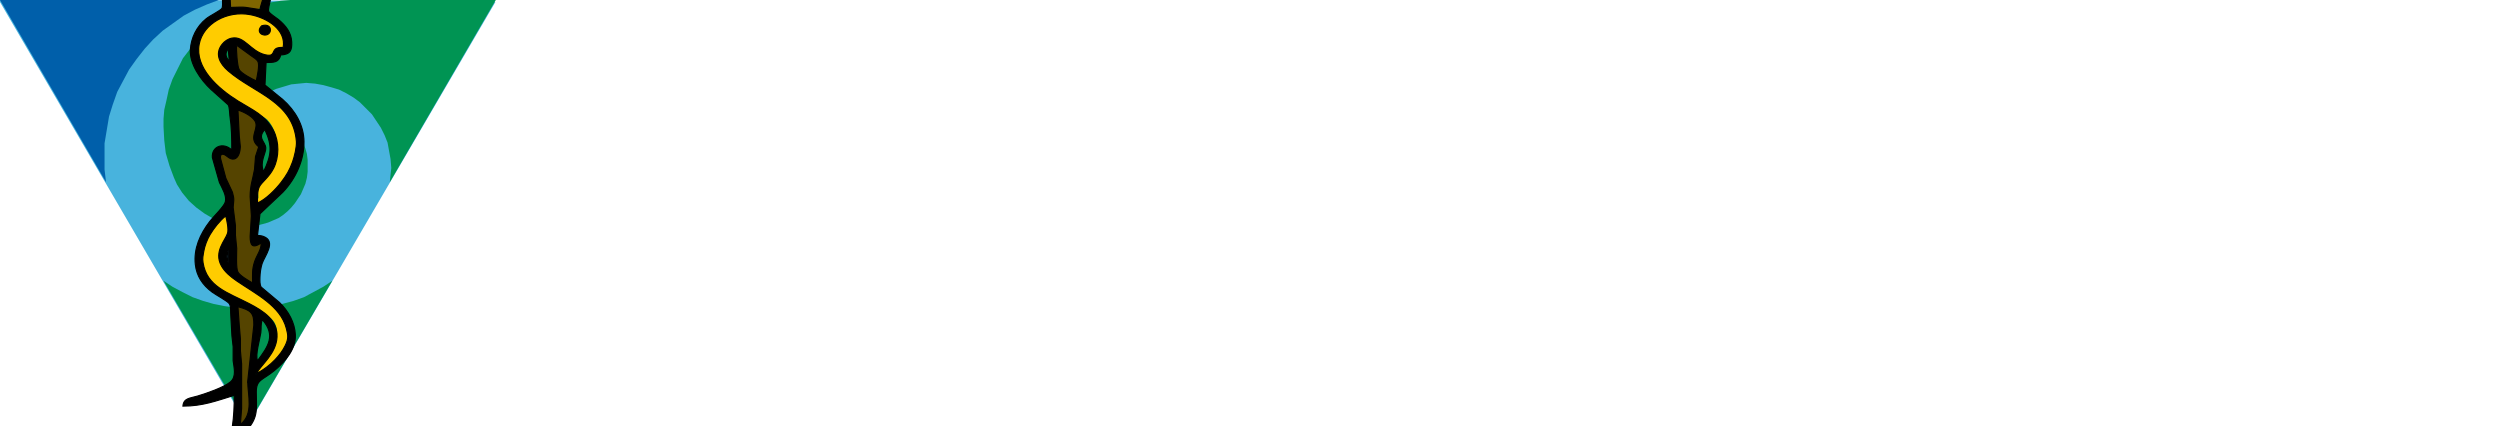
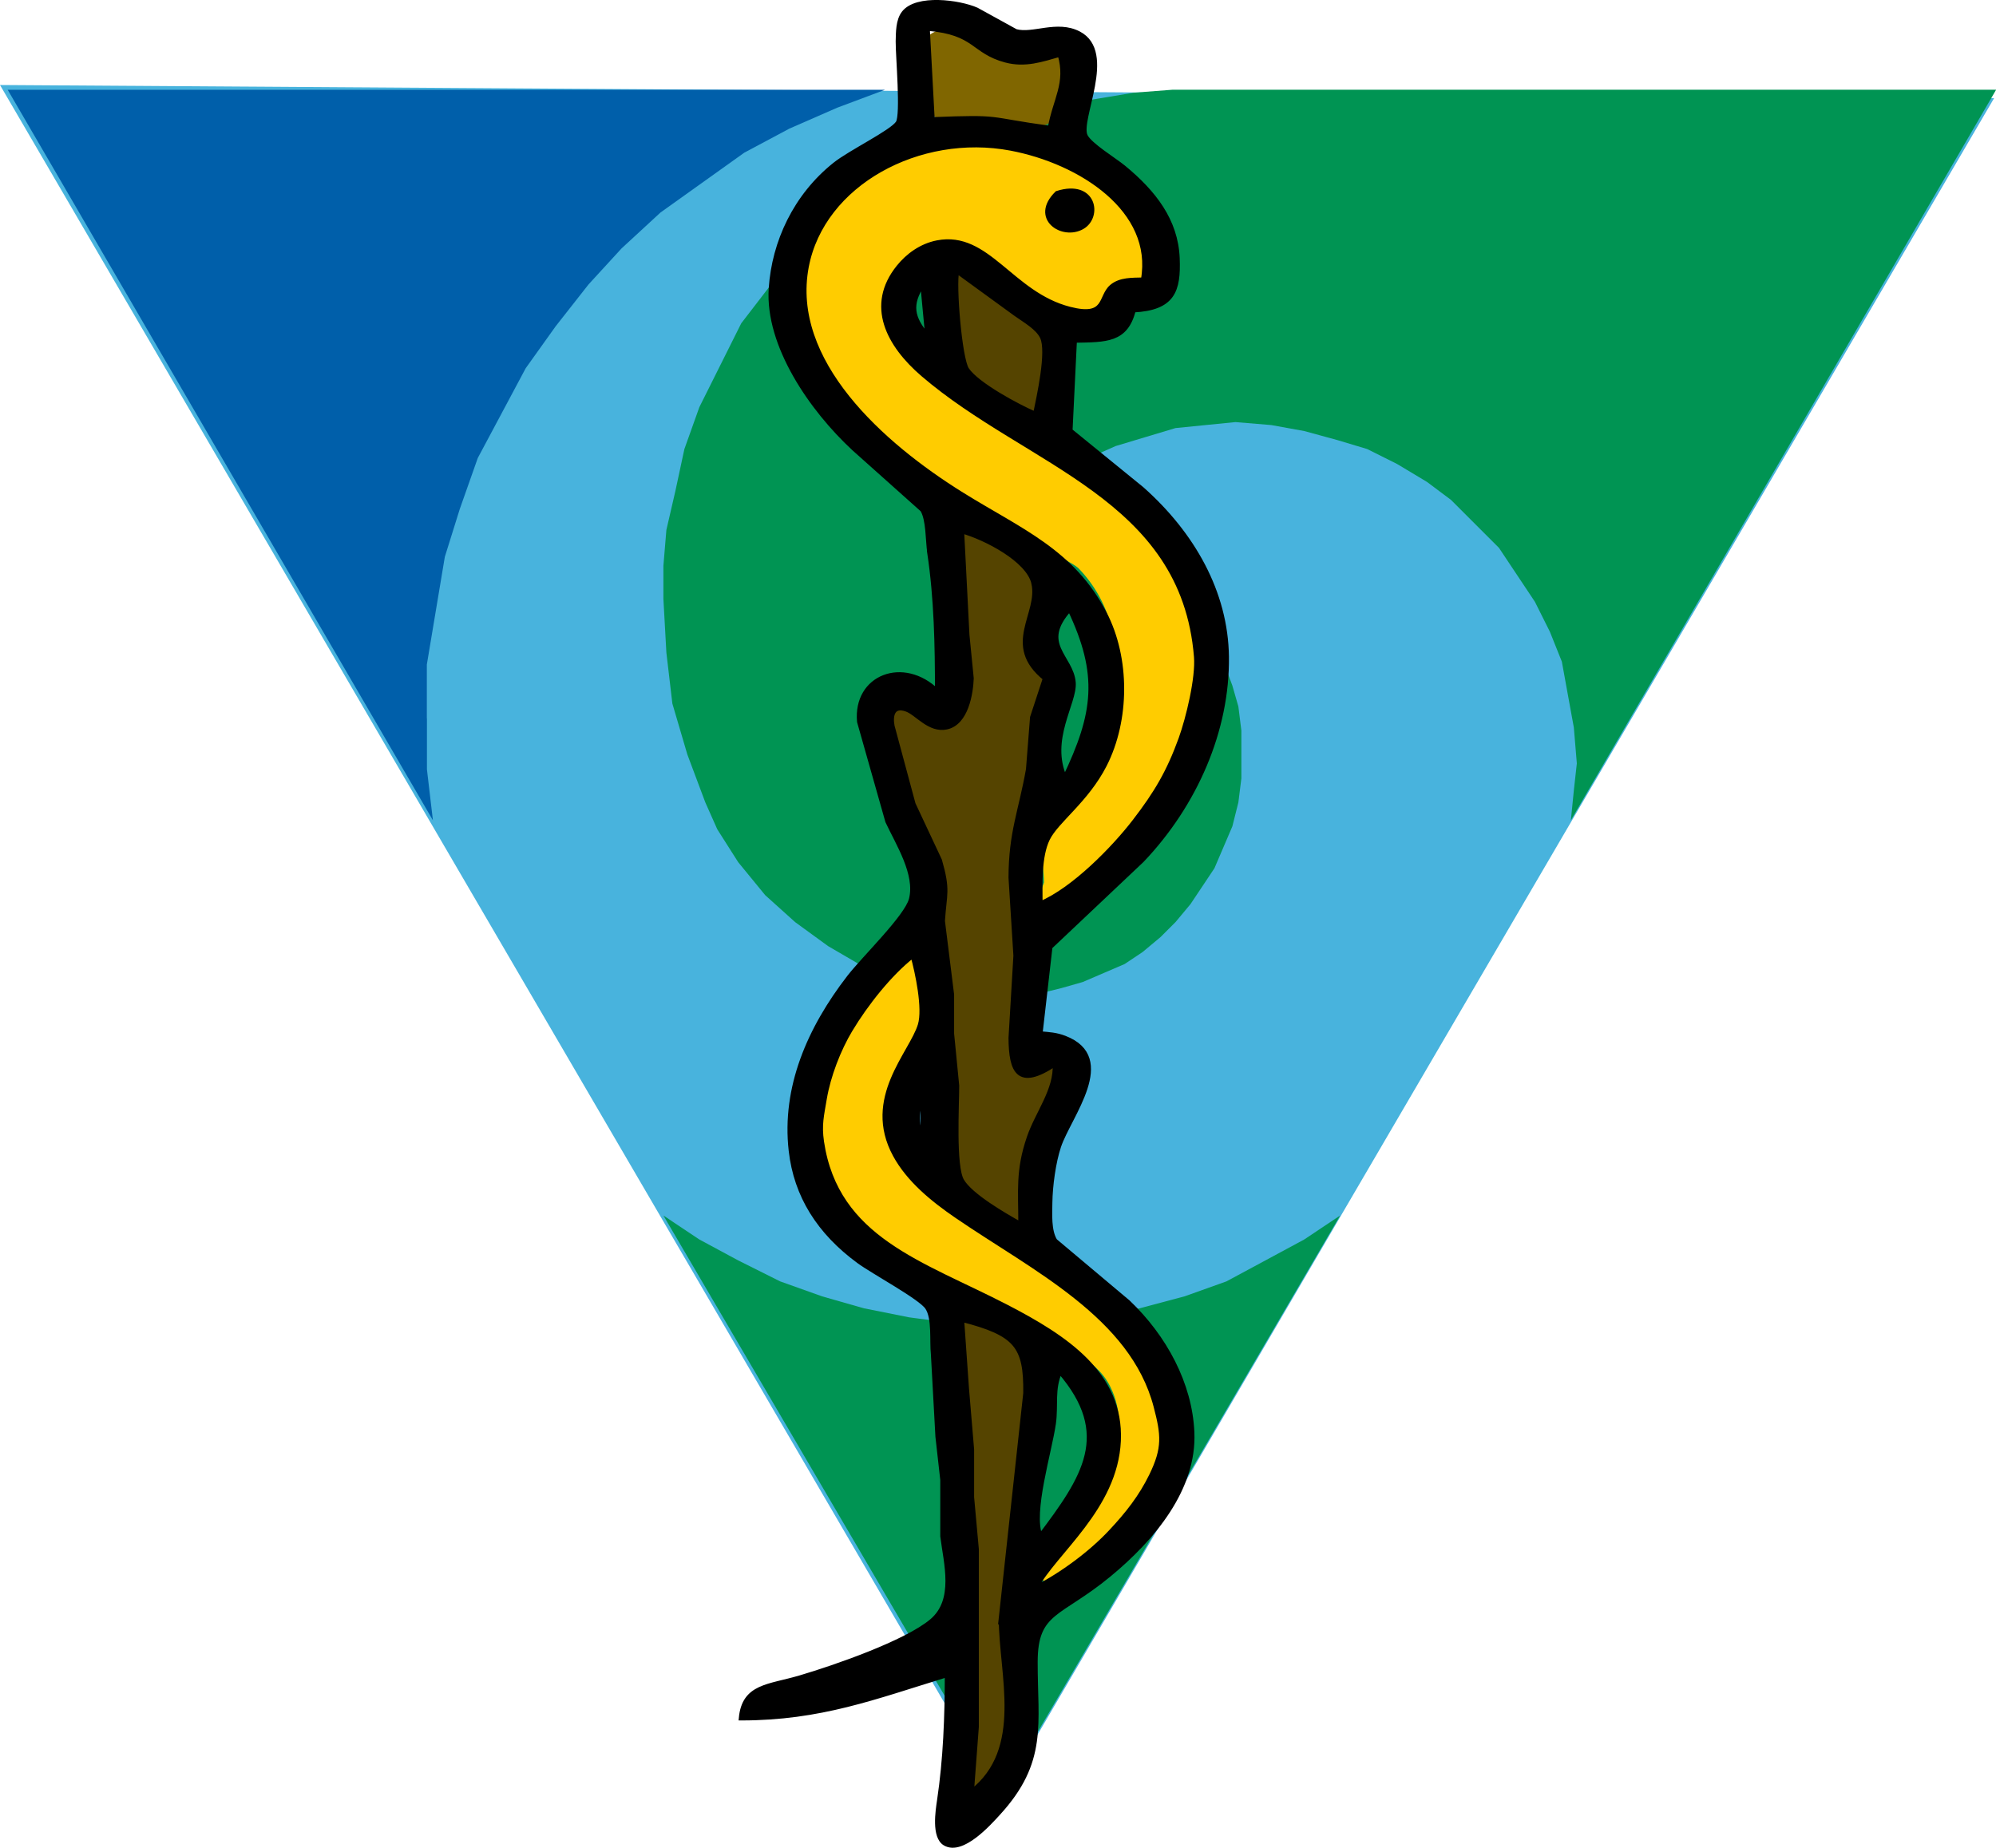
- <svg xmlns="http://www.w3.org/2000/svg" version="1.0" width="295.275mm" height="50.271mm" id="svg2" viewBox="0 0 295.275 50.271">
+ <svg xmlns="http://www.w3.org/2000/svg" version="1.0" width="58.785mm" height="54.428mm" id="svg2" viewBox="0 0 58.785 54.428">
  <defs id="defs4">
    <pattern id="WMFhbasepattern" patternUnits="userSpaceOnUse" width="6" height="6" x="0" y="0" />
  </defs>
-   <path style="fill:#48b3dd;fill-opacity:1;fill-rule:evenodd;stroke:none;stroke-width:0.282px;stroke-linecap:butt;stroke-linejoin:miter;stroke-opacity:1" d="M 58.506,0.247 -0.224,-0.139 29.235,50.335 Z" id="path5152" />
-   <path style="fill:#005faa;fill-opacity:1;fill-rule:nonzero;stroke:none" d="m 12.347,18.521 0,0 0,-1.587 0.265,-1.587 0.265,-1.587 0.441,-1.411 0.529,-1.499 L 14.552,9.525 15.258,8.202 16.14,6.967 17.11,5.733 18.08,4.674 19.226,3.616 20.461,2.734 21.696,1.852 23.019,1.147 24.43,0.529 25.841,0 0,0 l 12.524,21.519 0,0 -0.176,-1.499 0,-1.499 0,0 0,0 z" id="path7" />
-   <path style="fill:#009453;fill-opacity:1;fill-rule:nonzero;stroke:none" d="m 29.281,36.424 0,0 -1.411,-0.088 -1.323,-0.176 -1.323,-0.264 -1.235,-0.353 -1.235,-0.441 -1.235,-0.617 -1.147,-0.618 -1.058,-0.706 9.966,17.021 9.966,-17.021 0,0 -1.058,0.706 -1.146,0.618 -1.146,0.617 -1.235,0.441 -1.323,0.353 -1.323,0.264 -1.323,0.176 -1.411,0.088 0,0 0,0 z" id="path9" />
-   <path style="fill:#009453;fill-opacity:1;fill-rule:nonzero;stroke:none" d="m 58.561,0 0,0 -23.019,0 0,0 -1.235,0 -1.146,0.088 -1.058,0.176 -1.058,0.176 -0.97,0.265 -0.882,0.265 -0.882,0.353 -0.882,0.353 -0.794,0.441 -0.706,0.353 -1.323,0.97 -1.147,1.147 -0.97,1.147 -0.882,1.147 -0.617,1.235 -0.617,1.235 -0.441,1.235 -0.265,1.235 -0.265,1.147 -0.088,1.058 0,0.97 0,0 0.088,1.587 0.176,1.499 0.441,1.499 0.529,1.411 0,0 0.353,0.794 0,0 0.617,0.97 0.794,0.97 0.882,0.794 0.97,0.706 1.058,0.617 1.147,0.441 1.235,0.265 1.323,0.176 0,0 0,0 0,0 0,0 0,0 0,0 0,0 0.353,0 0,0 0.353,0 0,0 0.706,-0.088 0.706,-0.176 0.618,-0.176 0.617,-0.265 0.617,-0.265 0.529,-0.353 0.529,-0.441 0.441,-0.441 0.441,-0.529 0.353,-0.529 0.353,-0.529 0.264,-0.617 0.264,-0.617 0.177,-0.706 0.088,-0.706 0,-0.617 0,0 0,-0.794 -0.088,-0.706 -0.177,-0.617 -0.264,-0.706 -0.264,-0.617 -0.353,-0.529 -0.441,-0.529 -0.441,-0.529 -0.529,-0.441 -0.529,-0.441 -0.617,-0.353 -0.617,-0.265 L 31.397,12.876 30.692,12.7 l -0.706,-0.088 -0.706,-0.088 0,0 0.441,-0.353 0,0 0.618,-0.529 0.794,-0.441 0.706,-0.353 0.794,-0.353 0.882,-0.265 0.882,-0.265 0.882,-0.088 0.882,-0.088 0,0 1.058,0.088 0.97,0.176 0.97,0.265 0.882,0.265 0.882,0.441 0.882,0.529 0.706,0.529 0.706,0.706 0.706,0.706 0.529,0.794 0.529,0.794 0.441,0.882 0.353,0.882 0.176,0.97 0.177,0.97 0.088,1.058 0,0 -0.088,0.794 L 46.038,21.519 58.561,0 l 0,0 0,0 z" id="path11" />
-   <path style="opacity:1;fill:#ffcc00;fill-opacity:1;fill-rule:nonzero;stroke:none;stroke-width:0.7;stroke-miterlimit:4;stroke-dasharray:none;stroke-opacity:1" d="m 30.523,23.356 c 0,-0.701 -0.328,-1.373 0.37,-2.146 1.846,-2.043 2.496,-5.191 0.654,-7.105 -0.316,-0.329 -2.563,-1.173 -3.7,-1.877 -2.373,-1.469 -3.573,-2.786 -4.191,-4.118 -0.596,-1.285 -0.543,-3.61 0.221,-4.664 1.687,-2.328 6.429,-2.965 8.698,-0.915 0.397,0.359 1.24,1.786 1.344,2.163 0.247,0.888 -0.04,0.985 -0.634,1.104 -0.312,0.062 -0.631,0.313 -0.7,0.531 -0.076,0.24 -0.741,0.484 -1.036,0.484 -0.552,0 -1.026,-0.246 -2.39,-1.249 C 27.625,4.433 27.028,4.133 26.341,5.461 c -0.815,1.577 0.039,2.504 3.964,4.943 4.234,2.631 5.443,5.614 4.541,8.704 -0.157,0.537 -0.73,1.869 -0.987,2.314 -0.507,0.878 -1.459,2.505 -2.43,2.442 l -1.259,0.47 0.353,-0.979 z" id="path5009" />
-   <path style="opacity:1;fill:#ffcc00;fill-opacity:1;fill-rule:nonzero;stroke:none;stroke-width:0.7;stroke-miterlimit:4;stroke-dasharray:none;stroke-opacity:1" d="m 31.091,42.569 c 1.329,-1.439 2.045,-3.004 1.396,-4.343 -0.465,-0.96 -1.493,-1.206 -4.18,-2.571 -2.567,-1.304 -4.203,-2.693 -4.579,-3.986 -0.456,-1.568 0.111,-3.825 1.502,-5.438 0.363,-0.421 1.909,-1.425 1.824,-0.193 0.348,0.215 0.156,1.792 -0.375,2.801 -0.596,1.132 -0.431,1.493 -0.052,2.364 0.377,0.867 1.15,1.583 3.474,3.16 2.522,1.712 3.193,2.561 3.761,3.769 0.764,1.624 0.178,3.241 -1.318,4.841 -0.942,1.007 -3.39,1.695 -1.452,-0.404 z" id="path5011" />
-   <path style="opacity:1;fill:#554400;fill-opacity:1;fill-rule:nonzero;stroke:none;stroke-width:0.7;stroke-miterlimit:4;stroke-dasharray:none;stroke-opacity:1" d="m 28.259,42.334 c -0.11,-3.398 -0.321,-6.366 -0.253,-6.451 0.068,-0.086 1.723,0.739 2.026,1.042 0.482,0.482 0.032,8.165 -0.306,11.678 -0.213,2.209 -1.895,1.462 -1.943,2.433 -0.048,0.971 0.586,-3.542 0.476,-6.94 z" id="path5032" />
-   <path style="opacity:1;fill:#554400;fill-opacity:1;fill-rule:nonzero;stroke:none;stroke-width:0.7;stroke-miterlimit:4;stroke-dasharray:none;stroke-opacity:1" d="m 28.137,32.701 c -0.558,-0.411 -0.517,-1.689 -0.955,-8.084 -0.076,-1.103 -0.29,-2.353 -0.478,-2.707 -0.187,-0.353 -0.797,-1.649 -0.997,-2.377 -0.351,-1.281 0.604,-1.552 1.403,-1.351 1.192,0.299 1.264,-0.424 0.977,-2.746 l -0.382,-3.095 2.422,1.378 c 0.987,0.561 0.6,0.754 0.138,10.285 -0.233,4.814 -0.594,4.732 -0.024,4.732 0.452,0 1.417,-0.192 1.222,0.261 -0.146,0.34 -1.074,3.46 -1.192,4.174 -0.185,1.123 -1.638,-0.105 -2.134,-0.471 z" id="path5034" />
-   <path style="opacity:1;fill:#806600;fill-opacity:1;fill-rule:nonzero;stroke:none;stroke-width:0.7;stroke-miterlimit:4;stroke-dasharray:none;stroke-opacity:1" d="m 28.847,1.213 c -1.401,-0.101 -2.147,-0.589 -2.147,-1.559 0,-1.199 0.633,-1.862 1.995,-1.158 0.561,0.29 1.796,0.432 2.1,0.315 0.334,-0.128 0.432,0.976 0.429,1.266 -0.01,0.909 -0.882,1.244 -2.377,1.135 z" id="path5036" />
-   <path style="opacity:1;fill:#554400;fill-opacity:1;fill-rule:nonzero;stroke:none;stroke-width:0.7;stroke-miterlimit:4;stroke-dasharray:none;stroke-opacity:1" d="M 28.434,8.885 C 28.09,8.504 27.295,7.267 27.645,6.877 L 27.818,5.191 c 0.549,0.527 1.701,0.088 2.645,1.406 0.507,0.708 0.352,2.344 0.224,2.831 -0.234,0.896 -1.474,0.318 -2.253,-0.543 z" id="path5038" />
-   <path d="m 27.153,13.639 c -0.053,-0.362 -0.032,-0.974 -0.208,-1.265 0,0 -2.013,-1.798 -2.013,-1.798 -1.258,-1.164 -2.558,-3.051 -2.448,-4.722 0.09,-1.363 0.722,-2.722 1.877,-3.645 0.453,-0.364 1.685,-0.957 1.862,-1.232 0.153,-0.246 -0.003,-1.959 0,-2.398 0.007,-0.262 -0.001,-0.615 0.172,-0.838 0.38,-0.488 1.631,-0.32 2.142,-0.094 0,0 1.155,0.636 1.155,0.636 0.51,0.14 1.213,-0.271 1.856,0.064 1.067,0.556 -0.04,2.535 0.195,3.018 0.131,0.267 0.843,0.696 1.126,0.928 0.89,0.734 1.537,1.562 1.583,2.669 0.039,0.965 -0.136,1.47 -1.294,1.531 -0.224,0.901 -0.81,0.875 -1.733,0.893 0,0 -0.129,2.658 -0.129,2.658 0,0 2.109,1.717 2.109,1.717 1.495,1.327 2.473,3.05 2.497,4.941 0.027,2.161 -0.924,4.347 -2.496,5.998 0,0 -2.701,2.552 -2.701,2.552 0,0 -0.292,2.552 -0.292,2.552 0.261,0.024 0.468,0.033 0.716,0.129 1.547,0.592 0.129,2.297 -0.17,3.189 -0.157,0.47 -0.25,1.166 -0.257,1.659 -0.004,0.334 -0.038,0.833 0.147,1.127 0,0 2.15,1.808 2.15,1.808 1.079,1.027 1.823,2.412 1.885,3.829 0.074,1.653 -1.142,3.122 -2.449,4.2 -1.454,1.202 -2.163,1.046 -2.166,2.564 -0.004,1.826 0.308,2.935 -1.101,4.467 -0.267,0.291 -1.053,1.175 -1.557,0.883 -0.337,-0.195 -0.215,-0.964 -0.17,-1.266 0.182,-1.215 0.228,-2.475 0.228,-3.701 -2.145,0.657 -3.725,1.275 -6.066,1.276 0.09,-0.955 0.807,-0.918 1.733,-1.191 1.036,-0.306 3.114,-1.026 3.878,-1.665 0.738,-0.616 0.42,-1.711 0.322,-2.504 0,0 0,-1.659 0,-1.659 0,0 -0.143,-1.276 -0.143,-1.276 0,0 -0.133,-2.425 -0.133,-2.425 -0.043,-0.394 0.039,-1.058 -0.172,-1.377 -0.201,-0.302 -1.583,-1.043 -2.019,-1.362 -1.164,-0.855 -1.847,-1.927 -1.997,-3.259 -0.211,-1.858 0.543,-3.59 1.713,-5.105 0.436,-0.565 1.694,-1.775 1.828,-2.297 0.189,-0.741 -0.386,-1.634 -0.696,-2.297 0,0 -0.832,-2.935 -0.832,-2.935 -0.121,-1.322 1.3,-1.867 2.295,-0.893 0,-1.359 -0.026,-2.736 -0.228,-4.084 z m 2.25,-14.504 c -0.989,-0.263 -0.872,-0.818 -2.311,-0.938 0,0 0.144,2.68 0.144,2.68 2.111,-0.084 1.527,-0.008 3.466,0.255 0.147,-0.842 0.54,-1.32 0.289,-2.17 -0.533,0.153 -1.024,0.322 -1.589,0.172 z m 0.144,2.593 c -2.698,-0.509 -5.555,1.034 -6.02,3.488 -0.527,2.792 2.215,5.24 4.575,6.708 1.723,1.072 3.251,1.669 4.203,3.502 0.686,1.321 0.677,3.142 0,4.467 -0.537,1.048 -1.412,1.637 -1.674,2.17 -0.257,0.523 -0.218,1.344 -0.218,1.914 0.979,-0.41 2.166,-1.626 2.78,-2.425 0.647,-0.84 1.008,-1.46 1.359,-2.425 0.221,-0.613 0.507,-1.797 0.456,-2.425 C 34.628,11.982 30.061,11.047 26.961,8.384 25.948,7.515 25.332,6.359 26.241,5.227 26.516,4.886 26.909,4.597 27.381,4.505 c 1.486,-0.29 2.175,1.514 3.899,1.956 1.111,0.286 0.885,-0.36 1.241,-0.66 0.254,-0.213 0.604,-0.193 0.926,-0.203 0.365,-2.057 -1.843,-3.483 -3.899,-3.871 z m 2.104,2.315 c -0.583,0.337 -1.489,-0.26 -0.742,-0.993 1.101,-0.348 1.267,0.69 0.742,0.993 z M 28.25,8.24 C 28.542,8.682 29.736,9.324 30.269,9.555 30.37,9.06 30.677,7.708 30.472,7.284 30.336,7.002 29.956,6.793 29.692,6.604 c 0,0 -1.733,-1.261 -1.733,-1.261 -0.097,0.401 0.081,2.578 0.292,2.897 z M 27.092,7.258 c 0,0 -0.144,-1.531 -0.144,-1.531 -0.393,0.599 -0.321,0.99 0.144,1.531 z m 0.867,5.615 c 0,0 0.144,0.128 0.144,0.128 0,0 0,-0.128 0,-0.128 0,0 -0.144,0 -0.144,0 z m 2.26,1.659 c -0.162,-0.688 -1.41,-1.332 -2.116,-1.531 0,0 0.157,3.063 0.157,3.063 0,0 0.126,1.276 0.126,1.276 -0.017,0.436 -0.15,1.312 -0.732,1.437 -0.504,0.107 -0.864,-0.41 -1.173,-0.523 -0.438,-0.16 -0.481,0.216 -0.426,0.493 0,0 0.618,2.295 0.618,2.295 0,0 0.778,1.659 0.778,1.659 0.257,0.897 0.139,0.969 0.087,1.787 0,0 0.27,2.17 0.27,2.17 0,0 0,1.149 0,1.149 0,0 0.15,1.531 0.15,1.531 0.001,0.577 -0.104,2.379 0.147,2.803 0.261,0.442 1.242,1.008 1.73,1.281 0,-0.995 -0.084,-1.576 0.248,-2.552 0.246,-0.724 0.806,-1.403 0.763,-2.17 -1.075,0.72 -1.293,0.22 -1.3,-0.766 0,0 0.144,-2.425 0.144,-2.425 0,0 -0.144,-2.297 -0.144,-2.297 0.003,-1.339 0.296,-1.955 0.514,-3.191 0,0 0.12,-1.531 0.12,-1.531 0,0 0.377,-1.149 0.377,-1.149 -1.228,-0.987 -0.126,-1.896 -0.339,-2.808 z m 1.171,2.935 c 0.045,0.596 -0.765,1.669 -0.254,2.808 0.908,-1.893 1.069,-3.041 0.144,-4.977 -0.936,1.034 0.053,1.405 0.11,2.17 z m -6.563,10.21 c -0.36,0.599 -0.654,1.372 -0.768,2.042 -0.082,0.496 -0.157,0.768 -0.082,1.276 0.43,2.873 2.956,3.573 5.426,4.851 1.749,0.905 3.405,1.983 3.316,3.955 -0.091,1.982 -1.892,3.277 -2.449,4.339 0.8,-0.412 1.631,-1.029 2.221,-1.659 0.491,-0.523 0.891,-1.032 1.196,-1.659 0.396,-0.812 0.351,-1.205 0.131,-2.042 -0.695,-2.66 -3.59,-4.048 -5.859,-5.601 -0.718,-0.491 -1.42,-1.066 -1.82,-1.801 -0.908,-1.669 0.484,-2.988 0.737,-3.829 0.146,-0.484 -0.078,-1.542 -0.217,-2.042 -0.693,0.54 -1.395,1.446 -1.831,2.17 z m 2.12,3.318 c 0,0 0,-1.404 0,-1.404 -0.201,0.447 -0.201,0.957 0,1.404 z m 2.311,14.038 c 0,0 0.722,-6.636 0.722,-6.636 0.017,-1.395 -0.274,-1.756 -1.877,-2.17 0,0 0.144,2.042 0.144,2.042 0,0 0.15,1.787 0.15,1.787 0,0 0,1.404 0,1.404 0,0 0.139,1.531 0.139,1.531 0,0 0,5.232 0,5.232 0,0 -0.144,1.914 -0.144,1.914 1.603,-1.248 0.869,-3.461 0.867,-5.105 z m 1.547,-5.743 c -0.113,0.815 -0.68,2.62 -0.391,3.318 1.294,-1.717 2.171,-3.003 0.578,-4.85 -0.23,0.513 -0.11,0.984 -0.186,1.531 z m -0.68,4.85 c 0,0 0.144,0.128 0.144,0.128 0,0 0,-0.128 0,-0.128 0,0 -0.144,0 -0.144,0 z" id="Markering-3" style="fill:#000000;stroke:#000000;stroke-width:0.136" />
+   <path style="fill:#48b3dd;fill-opacity:1;fill-rule:evenodd;stroke:none;stroke-width:0.282px;stroke-linecap:butt;stroke-linejoin:miter;stroke-opacity:1" d="M 58.73,2.89 0,2.504 29.459,52.977 Z" id="path5152" />
+   <path style="fill:#005faa;fill-opacity:1;fill-rule:nonzero;stroke:none" d="m 12.571,21.163 0,0 0,-1.587 0.265,-1.587 0.265,-1.587 0.441,-1.411 0.529,-1.499 0.706,-1.323 0.706,-1.323 0.882,-1.235 0.97,-1.235 0.97,-1.058 1.147,-1.058 1.235,-0.882 1.235,-0.882 1.323,-0.706 1.411,-0.617 1.411,-0.529 -25.841,0 12.524,21.519 0,0 -0.176,-1.499 0,-1.499 0,0 0,0 z" id="path7" />
+   <path style="fill:#009453;fill-opacity:1;fill-rule:nonzero;stroke:none" d="m 29.505,39.067 0,0 -1.411,-0.088 -1.323,-0.176 -1.323,-0.264 -1.235,-0.353 -1.235,-0.441 -1.235,-0.617 -1.147,-0.618 -1.058,-0.706 9.966,17.021 9.966,-17.021 0,0 -1.058,0.706 -1.146,0.618 -1.146,0.617 -1.235,0.441 -1.323,0.353 -1.323,0.264 -1.323,0.176 -1.411,0.088 0,0 0,0 z" id="path9" />
+   <path style="fill:#009453;fill-opacity:1;fill-rule:nonzero;stroke:none" d="m 58.785,2.643 0,0 -23.019,0 0,0 -1.235,0 -1.146,0.088 -1.058,0.176 -1.058,0.176 -0.97,0.265 L 29.417,3.613 28.534,3.965 27.653,4.318 26.859,4.759 26.153,5.112 l -1.323,0.97 -1.147,1.147 -0.97,1.147 -0.882,1.147 -0.617,1.235 -0.617,1.235 -0.441,1.235 -0.265,1.235 -0.265,1.147 -0.088,1.058 0,0.97 0,0 0.088,1.587 0.176,1.499 0.441,1.499 0.529,1.411 0,0 0.353,0.794 0,0 0.617,0.97 0.794,0.97 0.882,0.794 0.97,0.706 1.058,0.617 1.147,0.441 1.235,0.265 1.323,0.176 0,0 0,0 0,0 0,0 0,0 0,0 0,0 0.353,0 0,0 0.353,0 0,0 0.706,-0.088 0.706,-0.176 0.618,-0.176 0.617,-0.265 0.617,-0.265 0.529,-0.353 0.529,-0.441 0.441,-0.441 0.441,-0.529 0.353,-0.529 0.353,-0.529 0.264,-0.617 0.264,-0.617 0.177,-0.706 0.088,-0.706 0,-0.617 0,0 0,-0.794 -0.088,-0.706 -0.177,-0.617 -0.264,-0.706 -0.264,-0.617 -0.353,-0.529 -0.441,-0.529 -0.441,-0.529 -0.529,-0.441 -0.529,-0.441 -0.617,-0.353 -0.617,-0.265 -0.618,-0.265 -0.706,-0.176 -0.706,-0.088 -0.706,-0.088 0,0 0.441,-0.353 0,0 0.618,-0.529 0.794,-0.441 0.706,-0.353 0.794,-0.353 0.882,-0.265 0.882,-0.265 0.882,-0.088 0.882,-0.088 0,0 1.058,0.088 0.97,0.176 0.97,0.265 0.882,0.265 0.882,0.441 0.882,0.529 0.706,0.529 0.706,0.706 0.706,0.706 0.529,0.794 0.529,0.794 0.441,0.882 0.353,0.882 0.176,0.97 0.177,0.97 0.088,1.058 0,0 -0.088,0.794 -0.088,0.882 12.524,-21.519 0,0 0,0 z" id="path11" />
+   <path style="opacity:1;fill:#ffcc00;fill-opacity:1;fill-rule:nonzero;stroke:none;stroke-width:0.7;stroke-miterlimit:4;stroke-dasharray:none;stroke-opacity:1" d="m 30.747,25.998 c 0,-0.701 -0.328,-1.373 0.37,-2.146 1.846,-2.043 2.496,-5.191 0.654,-7.105 -0.316,-0.329 -2.563,-1.173 -3.7,-1.877 -2.373,-1.469 -3.573,-2.786 -4.191,-4.118 -0.596,-1.285 -0.543,-3.61 0.221,-4.664 1.687,-2.328 6.429,-2.965 8.698,-0.915 0.397,0.359 1.24,1.786 1.344,2.163 0.247,0.888 -0.04,0.985 -0.634,1.104 -0.312,0.062 -0.631,0.313 -0.7,0.531 -0.076,0.24 -0.741,0.484 -1.036,0.484 -0.552,0 -1.026,-0.246 -2.39,-1.249 -1.535,-1.13 -2.132,-1.43 -2.819,-0.102 -0.815,1.577 0.039,2.504 3.964,4.943 4.234,2.631 5.443,5.614 4.541,8.704 -0.157,0.537 -0.73,1.869 -0.987,2.314 -0.507,0.878 -1.459,2.505 -2.43,2.442 l -1.259,0.47 0.353,-0.979 z" id="path5009" />
+   <path style="opacity:1;fill:#ffcc00;fill-opacity:1;fill-rule:nonzero;stroke:none;stroke-width:0.7;stroke-miterlimit:4;stroke-dasharray:none;stroke-opacity:1" d="m 31.315,45.212 c 1.329,-1.439 2.045,-3.004 1.396,-4.343 -0.465,-0.96 -1.493,-1.206 -4.18,-2.571 -2.567,-1.304 -4.203,-2.693 -4.579,-3.986 -0.456,-1.568 0.111,-3.825 1.502,-5.438 0.363,-0.421 1.909,-1.425 1.824,-0.193 0.348,0.215 0.156,1.792 -0.375,2.801 -0.596,1.132 -0.431,1.493 -0.052,2.364 0.377,0.867 1.15,1.583 3.474,3.16 2.522,1.712 3.193,2.561 3.761,3.769 0.764,1.624 0.178,3.241 -1.318,4.841 -0.942,1.007 -3.39,1.695 -1.452,-0.404 z" id="path5011" />
+   <path style="opacity:1;fill:#554400;fill-opacity:1;fill-rule:nonzero;stroke:none;stroke-width:0.7;stroke-miterlimit:4;stroke-dasharray:none;stroke-opacity:1" d="m 28.483,44.977 c -0.11,-3.398 -0.321,-6.366 -0.253,-6.451 0.068,-0.086 1.723,0.739 2.026,1.042 0.482,0.482 0.032,8.165 -0.306,11.678 -0.213,2.209 -1.895,1.462 -1.943,2.433 -0.048,0.971 0.586,-3.542 0.476,-6.94 z" id="path5032" />
+   <path style="opacity:1;fill:#554400;fill-opacity:1;fill-rule:nonzero;stroke:none;stroke-width:0.7;stroke-miterlimit:4;stroke-dasharray:none;stroke-opacity:1" d="m 28.361,35.344 c -0.558,-0.411 -0.517,-1.689 -0.955,-8.084 -0.076,-1.103 -0.29,-2.353 -0.478,-2.707 -0.187,-0.353 -0.797,-1.649 -0.997,-2.377 -0.351,-1.281 0.604,-1.552 1.403,-1.351 1.192,0.299 1.264,-0.424 0.977,-2.746 l -0.382,-3.095 2.422,1.378 c 0.987,0.561 0.6,0.754 0.138,10.285 -0.233,4.814 -0.594,4.732 -0.024,4.732 0.452,0 1.417,-0.192 1.222,0.261 -0.146,0.34 -1.074,3.46 -1.192,4.174 -0.185,1.123 -1.638,-0.105 -2.134,-0.471 z" id="path5034" />
+   <path style="opacity:1;fill:#806600;fill-opacity:1;fill-rule:nonzero;stroke:none;stroke-width:0.7;stroke-miterlimit:4;stroke-dasharray:none;stroke-opacity:1" d="M 29.071,3.856 C 27.67,3.754 26.924,3.267 26.924,2.297 c 0,-1.199 0.633,-1.862 1.995,-1.158 0.561,0.29 1.796,0.432 2.1,0.315 0.334,-0.128 0.432,0.976 0.429,1.266 -0.01,0.909 -0.882,1.244 -2.377,1.135 z" id="path5036" />
+   <path style="opacity:1;fill:#554400;fill-opacity:1;fill-rule:nonzero;stroke:none;stroke-width:0.7;stroke-miterlimit:4;stroke-dasharray:none;stroke-opacity:1" d="M 28.659,11.527 C 28.314,11.146 27.519,9.909 27.869,9.519 l 0.173,-1.686 c 0.549,0.527 1.701,0.088 2.645,1.406 0.507,0.708 0.352,2.344 0.224,2.831 -0.234,0.896 -1.474,0.318 -2.253,-0.543 z" id="path5038" />
+   <path d="m 27.377,16.281 c -0.053,-0.362 -0.032,-0.974 -0.208,-1.265 0,0 -2.013,-1.798 -2.013,-1.798 -1.258,-1.164 -2.558,-3.051 -2.448,-4.722 0.09,-1.363 0.722,-2.722 1.877,-3.645 0.453,-0.364 1.685,-0.957 1.862,-1.232 0.153,-0.246 -0.003,-1.959 0,-2.398 0.007,-0.262 -0.001,-0.615 0.172,-0.838 0.38,-0.488 1.631,-0.32 2.142,-0.094 0,0 1.155,0.636 1.155,0.636 0.51,0.14 1.213,-0.271 1.856,0.064 1.067,0.556 -0.04,2.535 0.195,3.018 0.131,0.267 0.843,0.696 1.126,0.928 0.89,0.734 1.537,1.562 1.583,2.669 0.039,0.965 -0.136,1.47 -1.294,1.531 -0.224,0.901 -0.81,0.875 -1.733,0.893 0,0 -0.129,2.658 -0.129,2.658 0,0 2.109,1.717 2.109,1.717 1.495,1.327 2.473,3.05 2.497,4.941 0.027,2.161 -0.924,4.347 -2.496,5.998 0,0 -2.701,2.552 -2.701,2.552 0,0 -0.292,2.552 -0.292,2.552 0.261,0.024 0.468,0.033 0.716,0.129 1.547,0.592 0.129,2.297 -0.17,3.189 -0.157,0.47 -0.25,1.166 -0.257,1.659 -0.004,0.334 -0.038,0.833 0.147,1.127 0,0 2.15,1.808 2.15,1.808 1.079,1.027 1.823,2.412 1.885,3.829 0.074,1.653 -1.142,3.122 -2.449,4.2 -1.454,1.202 -2.163,1.046 -2.166,2.564 -0.004,1.826 0.308,2.935 -1.101,4.467 -0.267,0.291 -1.053,1.175 -1.557,0.883 -0.337,-0.195 -0.215,-0.964 -0.17,-1.266 0.182,-1.215 0.228,-2.475 0.228,-3.701 -2.145,0.657 -3.725,1.275 -6.066,1.276 0.09,-0.955 0.807,-0.918 1.733,-1.191 1.036,-0.306 3.114,-1.026 3.878,-1.665 0.738,-0.616 0.42,-1.711 0.322,-2.504 0,0 0,-1.659 0,-1.659 0,0 -0.143,-1.276 -0.143,-1.276 0,0 -0.133,-2.425 -0.133,-2.425 -0.043,-0.394 0.039,-1.058 -0.172,-1.377 -0.201,-0.302 -1.583,-1.043 -2.019,-1.362 -1.164,-0.855 -1.847,-1.927 -1.997,-3.259 -0.211,-1.858 0.543,-3.59 1.713,-5.105 0.436,-0.565 1.694,-1.775 1.828,-2.297 0.189,-0.741 -0.386,-1.634 -0.696,-2.297 0,0 -0.832,-2.935 -0.832,-2.935 -0.121,-1.322 1.3,-1.867 2.295,-0.893 0,-1.359 -0.026,-2.736 -0.228,-4.084 z M 29.627,1.777 C 28.638,1.514 28.755,0.959 27.316,0.839 c 0,0 0.144,2.68 0.144,2.68 2.111,-0.084 1.527,-0.008 3.466,0.255 0.147,-0.842 0.54,-1.32 0.289,-2.17 -0.533,0.153 -1.024,0.322 -1.589,0.172 z m 0.144,2.593 c -2.698,-0.509 -5.555,1.034 -6.02,3.488 -0.527,2.792 2.215,5.24 4.575,6.708 1.723,1.072 3.251,1.669 4.203,3.502 0.686,1.321 0.677,3.142 0,4.467 -0.537,1.048 -1.412,1.637 -1.674,2.17 -0.257,0.523 -0.218,1.344 -0.218,1.914 0.979,-0.41 2.166,-1.626 2.78,-2.425 0.647,-0.84 1.008,-1.46 1.359,-2.425 0.221,-0.613 0.507,-1.797 0.456,-2.425 -0.381,-4.719 -4.948,-5.655 -8.049,-8.317 -1.012,-0.869 -1.629,-2.025 -0.719,-3.157 0.274,-0.341 0.667,-0.63 1.139,-0.722 1.486,-0.29 2.175,1.514 3.899,1.956 1.111,0.286 0.885,-0.36 1.241,-0.66 0.254,-0.213 0.604,-0.193 0.926,-0.203 0.365,-2.057 -1.843,-3.483 -3.899,-3.871 z m 2.104,2.315 c -0.583,0.337 -1.489,-0.26 -0.742,-0.993 1.101,-0.348 1.267,0.69 0.742,0.993 z M 28.474,10.883 c 0.292,0.442 1.486,1.084 2.019,1.314 0.101,-0.495 0.407,-1.847 0.202,-2.27 -0.136,-0.282 -0.516,-0.491 -0.78,-0.68 0,0 -1.733,-1.261 -1.733,-1.261 -0.097,0.401 0.081,2.578 0.292,2.897 z M 27.316,9.9 c 0,0 -0.144,-1.531 -0.144,-1.531 -0.393,0.599 -0.321,0.99 0.144,1.531 z m 0.867,5.615 c 0,0 0.144,0.128 0.144,0.128 0,0 0,-0.128 0,-0.128 0,0 -0.144,0 -0.144,0 z m 2.26,1.659 c -0.162,-0.688 -1.41,-1.332 -2.116,-1.531 0,0 0.157,3.063 0.157,3.063 0,0 0.126,1.276 0.126,1.276 -0.017,0.436 -0.15,1.312 -0.732,1.437 -0.504,0.107 -0.864,-0.41 -1.173,-0.523 -0.438,-0.16 -0.481,0.216 -0.426,0.493 0,0 0.618,2.295 0.618,2.295 0,0 0.778,1.659 0.778,1.659 0.257,0.897 0.139,0.969 0.087,1.787 0,0 0.27,2.17 0.27,2.17 0,0 0,1.149 0,1.149 0,0 0.15,1.531 0.15,1.531 0.001,0.577 -0.104,2.379 0.147,2.803 0.261,0.442 1.242,1.008 1.73,1.281 0,-0.995 -0.084,-1.576 0.248,-2.552 0.246,-0.724 0.806,-1.403 0.763,-2.17 -1.075,0.72 -1.293,0.22 -1.3,-0.766 0,0 0.144,-2.425 0.144,-2.425 0,0 -0.144,-2.297 -0.144,-2.297 0.003,-1.339 0.296,-1.955 0.514,-3.191 0,0 0.12,-1.531 0.12,-1.531 0,0 0.377,-1.149 0.377,-1.149 -1.228,-0.987 -0.126,-1.896 -0.339,-2.808 z m 1.171,2.935 c 0.045,0.596 -0.765,1.669 -0.254,2.808 0.908,-1.893 1.069,-3.041 0.144,-4.977 -0.936,1.034 0.053,1.405 0.11,2.17 z m -6.563,10.21 c -0.36,0.599 -0.654,1.372 -0.768,2.042 -0.082,0.496 -0.157,0.768 -0.082,1.276 0.43,2.873 2.956,3.573 5.426,4.851 1.749,0.905 3.405,1.983 3.316,3.955 -0.091,1.982 -1.892,3.277 -2.449,4.339 0.8,-0.412 1.631,-1.029 2.221,-1.659 0.491,-0.523 0.891,-1.032 1.196,-1.659 0.396,-0.812 0.351,-1.205 0.131,-2.042 -0.695,-2.66 -3.59,-4.048 -5.859,-5.601 -0.718,-0.491 -1.42,-1.066 -1.82,-1.801 -0.908,-1.669 0.484,-2.988 0.737,-3.829 0.146,-0.484 -0.078,-1.542 -0.217,-2.042 -0.693,0.54 -1.395,1.446 -1.831,2.17 z m 2.12,3.318 c 0,0 0,-1.404 0,-1.404 -0.201,0.447 -0.201,0.957 0,1.404 z m 2.311,14.038 c 0,0 0.722,-6.636 0.722,-6.636 0.017,-1.395 -0.274,-1.756 -1.877,-2.17 0,0 0.144,2.042 0.144,2.042 0,0 0.15,1.787 0.15,1.787 0,0 0,1.404 0,1.404 0,0 0.139,1.531 0.139,1.531 0,0 0,5.232 0,5.232 0,0 -0.144,1.914 -0.144,1.914 1.603,-1.248 0.869,-3.461 0.867,-5.105 z m 1.547,-5.743 c -0.113,0.815 -0.68,2.62 -0.391,3.318 1.294,-1.717 2.171,-3.003 0.578,-4.85 -0.23,0.513 -0.11,0.984 -0.186,1.531 z m -0.68,4.85 c 0,0 0.144,0.128 0.144,0.128 0,0 0,-0.128 0,-0.128 0,0 -0.144,0 -0.144,0 z" id="Markering-3" style="fill:#000000;stroke:#000000;stroke-width:0.136" />
</svg>
